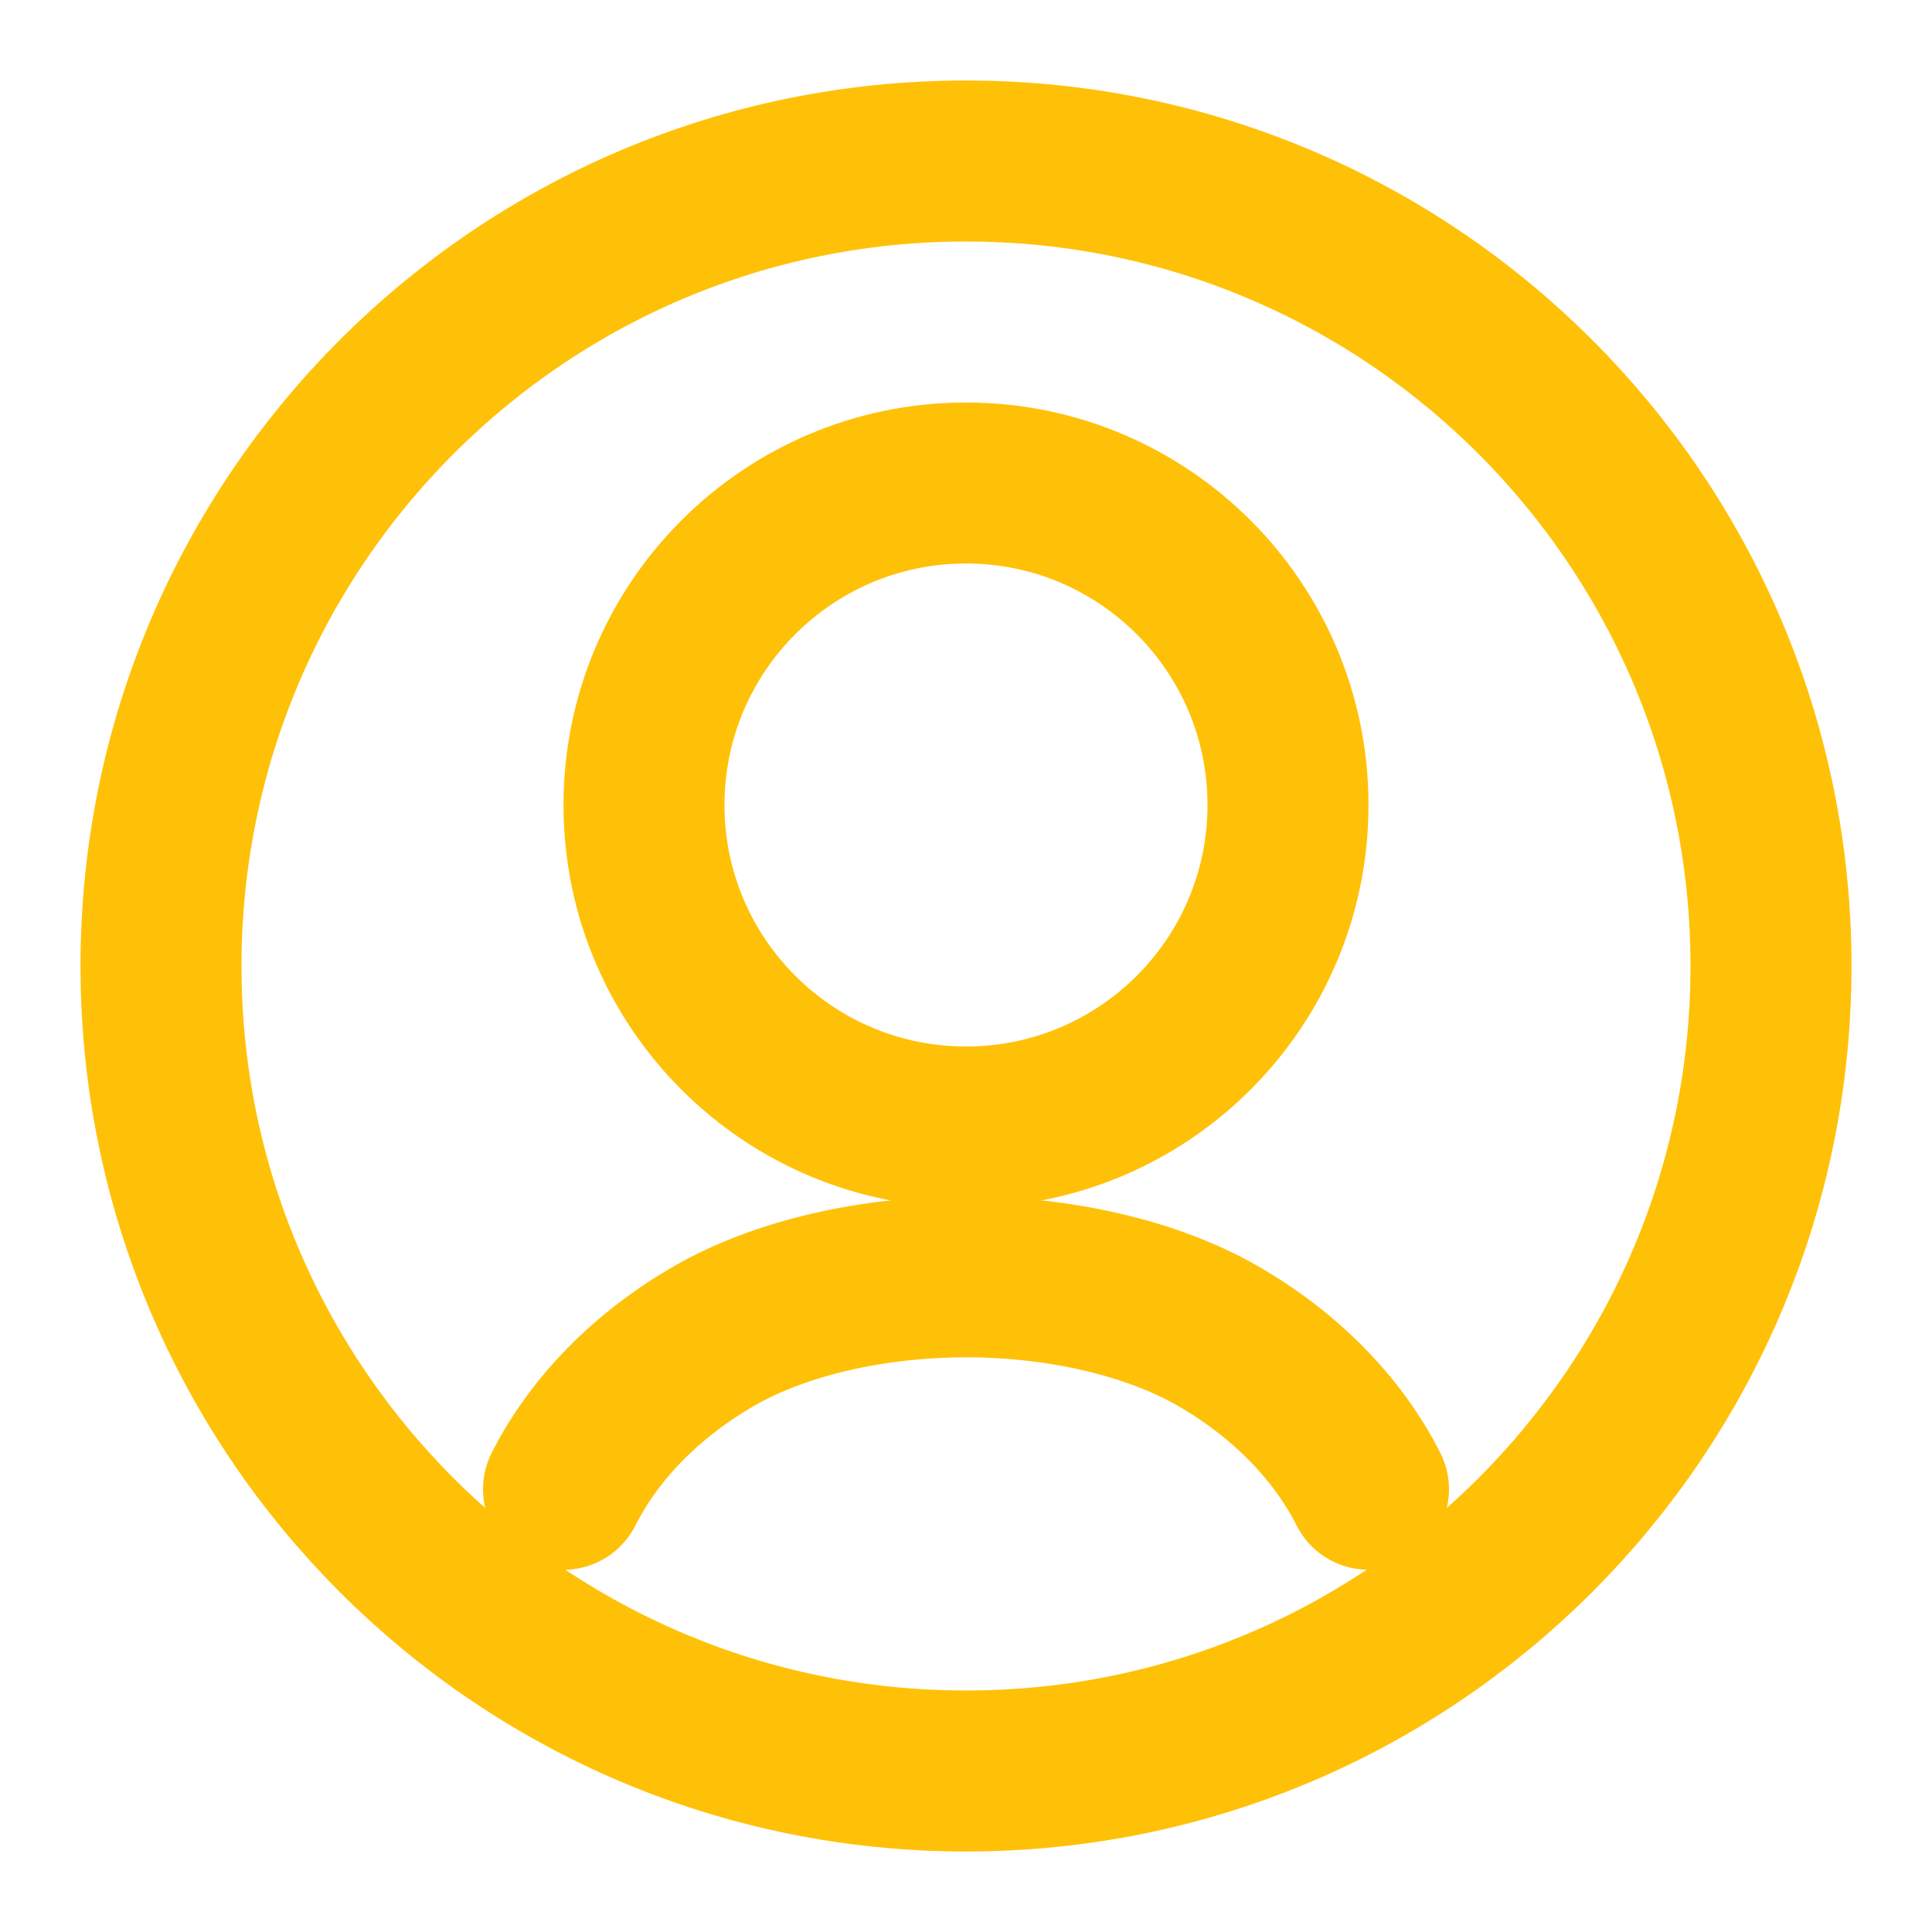
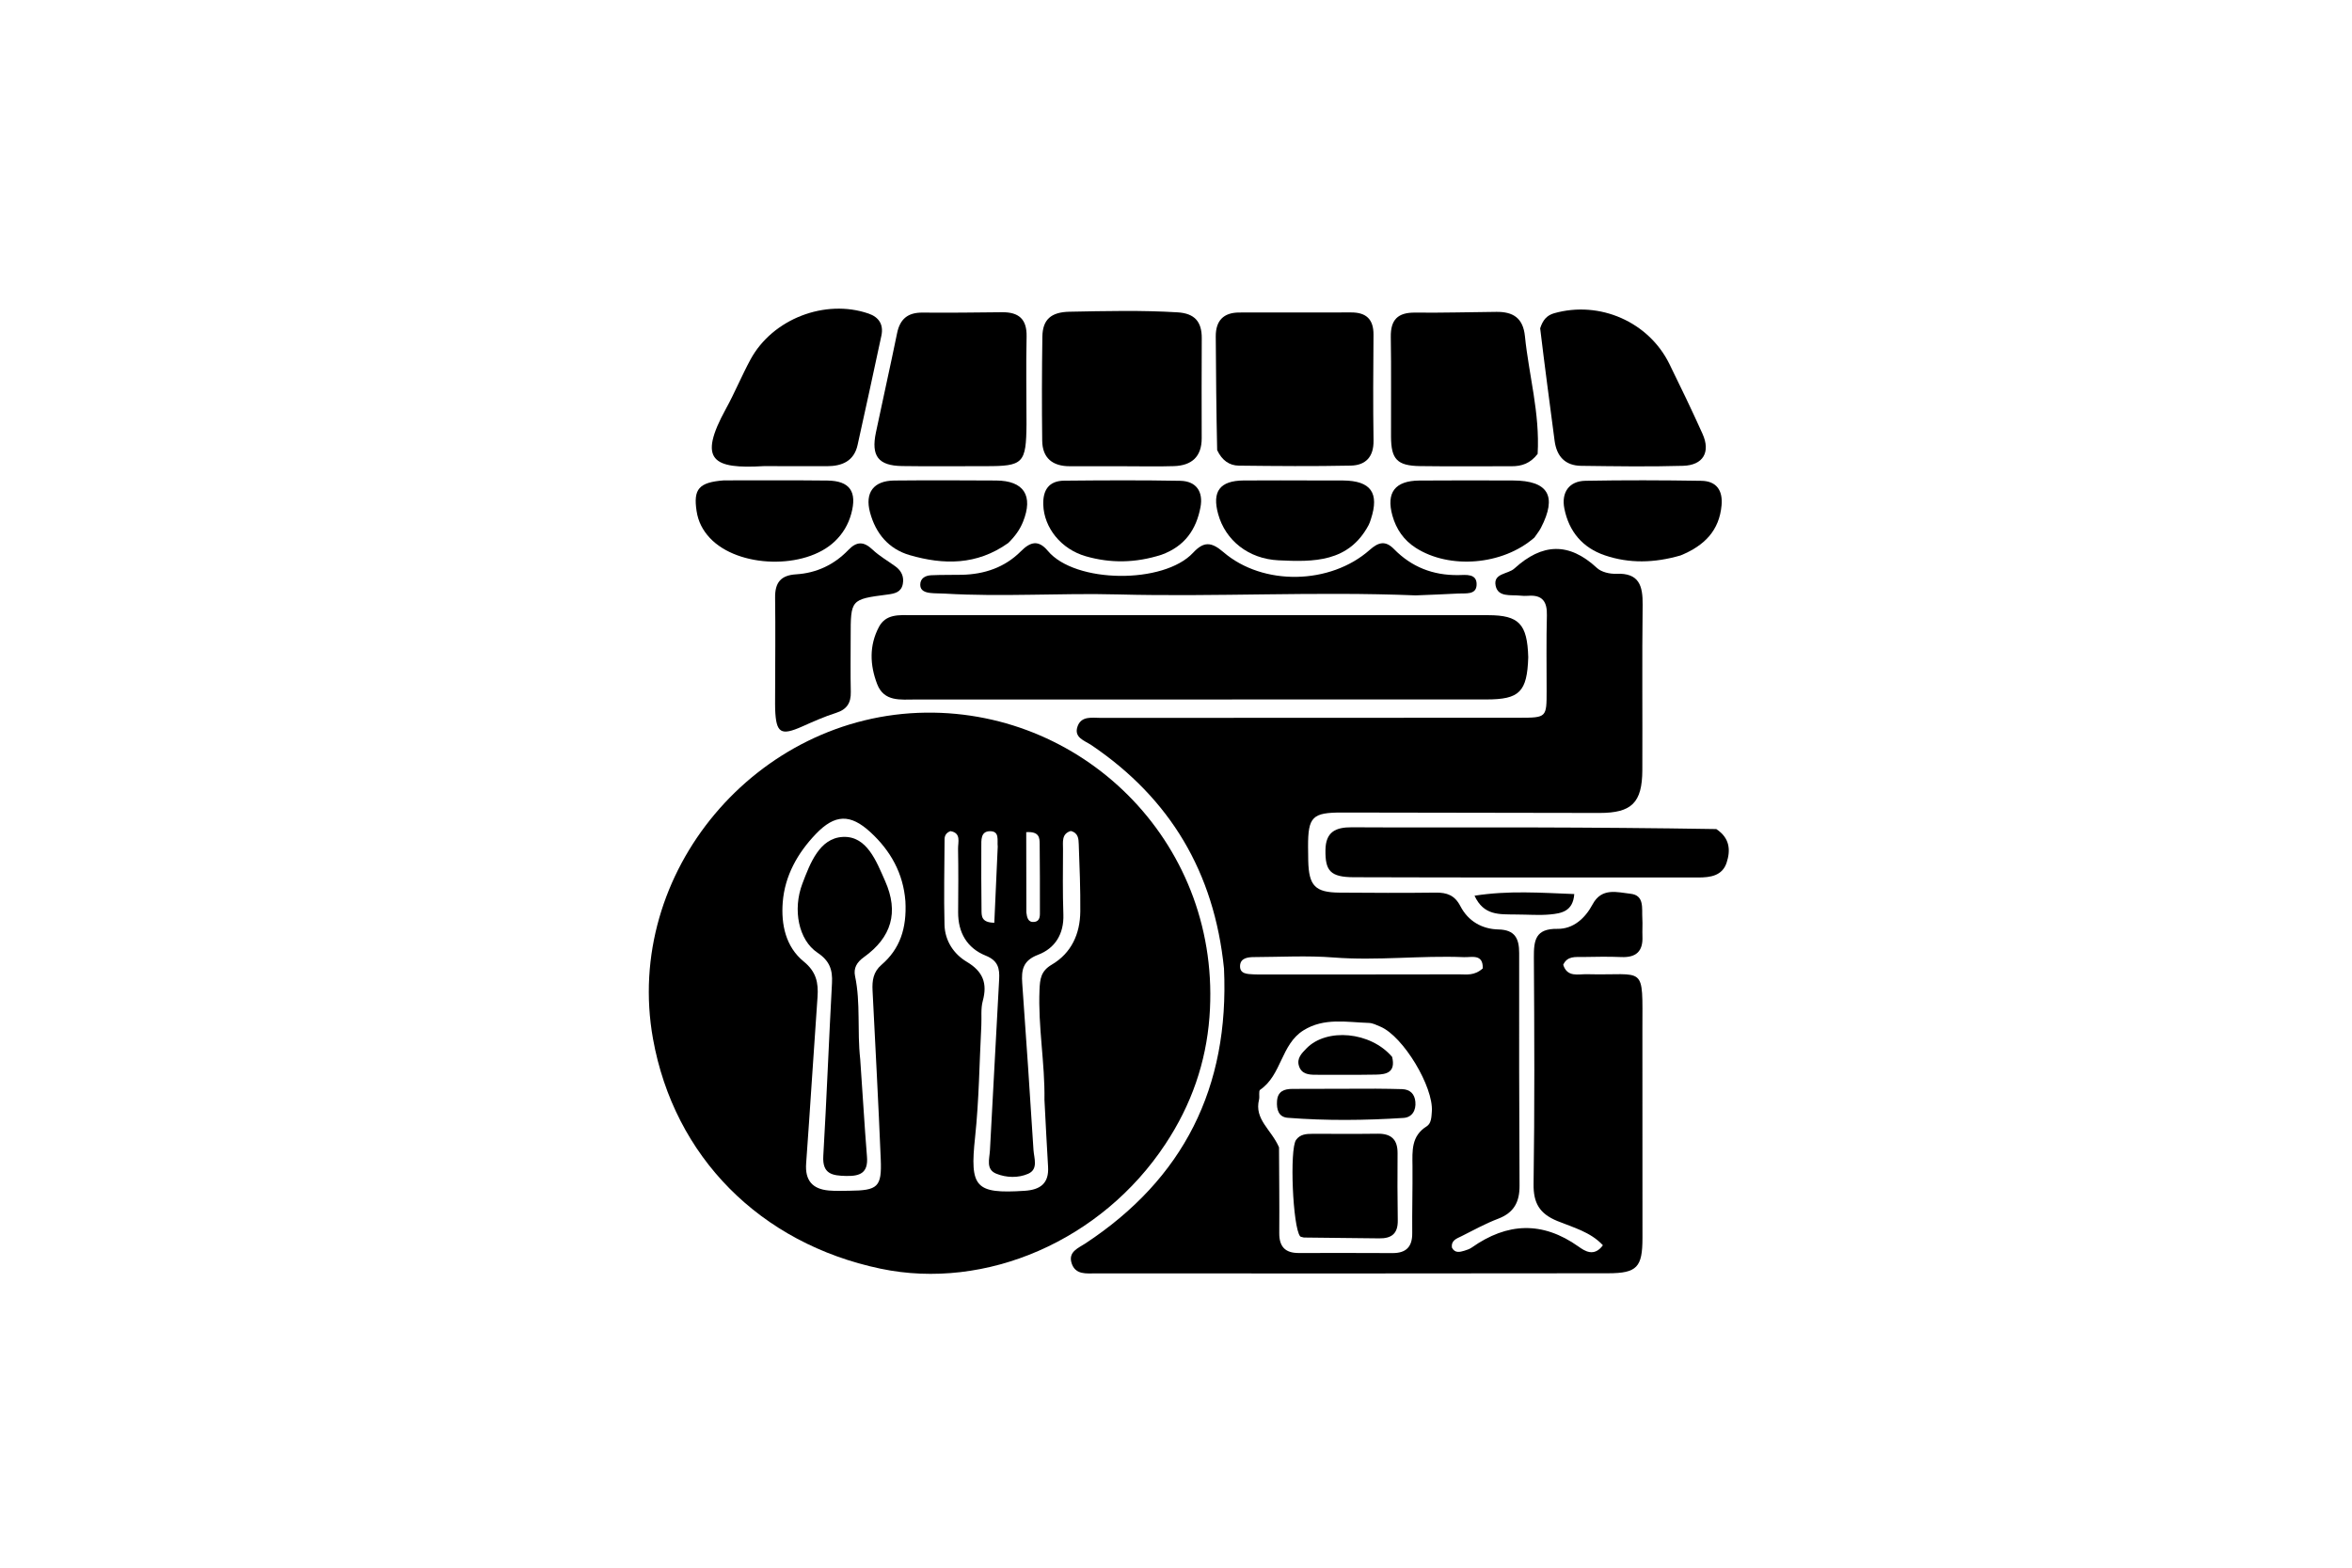
- <svg xmlns="http://www.w3.org/2000/svg" width="24" height="24" viewBox="0 0 24 24" fill="none">
-   <path d="M12 2C6.477 2 2 6.477 2 12C2 17.523 6.477 22 12 22C17.523 22 22 17.523 22 12C22 6.477 17.523 2 12 2Z" stroke="#FFC107" stroke-width="2" stroke-linecap="round" stroke-linejoin="round" />
-   <path d="M12 6C9.791 6 8 7.791 8 10C8 12.209 9.791 14 12 14C14.209 14 16 12.209 16 10C16 7.791 14.209 6 12 6Z" stroke="#FFC107" stroke-width="2" stroke-linecap="round" stroke-linejoin="round" />
-   <path d="M7 18.5C7.39 17.729 8.053 17.065 8.878 16.592C9.703 16.119 10.849 15.861 12 15.861C13.151 15.861 14.297 16.119 15.122 16.592C15.947 17.065 16.61 17.729 17 18.5" stroke="#FFC107" stroke-width="2" stroke-linecap="round" stroke-linejoin="round" />
+ <svg xmlns="http://www.w3.org/2000/svg" version="1.1" id="Layer_1" x="0px" y="0px" width="100%" viewBox="0 0 576 384" enable-background="new 0 0 576 384" xml:space="preserve">
+   <path fill="#000000" opacity="1" stroke="none" d=" M285.377,280.276   C269.78,303.875 241.443,316.174 215.65,310.762   C186.126,304.567 165.103,283.327 159.918,254.454   C152.601,213.705 185.318,175.054 226.75,174.561   C266.255,174.09 299.369,207.422 296.193,249.148   C295.351,260.204 291.792,270.619 285.377,280.276  M221.731,220.752   C221.21,213.926 218.111,208.382 213.153,203.826   C208.256,199.326 204.468,199.407 199.802,204.278   C195.318,208.959 192.19,214.523 191.688,221.031   C191.27,226.455 192.415,231.929 196.841,235.531   C199.896,238.016 200.459,240.717 200.211,244.204   C199.242,257.79 198.414,271.387 197.423,284.971   C197.118,289.147 198.967,291.258 202.983,291.613   C204.635,291.759 206.309,291.686 207.973,291.671   C214.99,291.606 215.972,290.779 215.693,283.952   C215.13,270.171 214.375,256.397 213.686,242.62   C213.566,240.217 213.84,238.08 215.876,236.33   C220.353,232.483 222.1,227.444 221.731,220.752  M255.785,269.414   C255.924,260.413 254.196,251.501 254.573,242.475   C254.683,239.82 254.9,237.861 257.562,236.296   C262.383,233.464 264.511,228.759 264.562,223.266   C264.612,217.776 264.388,212.283 264.183,206.794   C264.136,205.532 264.115,204.035 262.24,203.547   C259.921,204.223 260.339,206.26 260.33,207.996   C260.304,213.329 260.231,218.666 260.418,223.993   C260.586,228.792 258.36,232.3 254.219,233.87   C250.482,235.286 250.113,237.613 250.342,240.839   C251.309,254.445 252.256,268.053 253.098,281.667   C253.223,283.681 254.344,286.39 251.8,287.51   C249.366,288.581 246.447,288.493 243.978,287.489   C241.393,286.438 242.317,283.902 242.435,281.776   C243.205,267.822 243.912,253.865 244.688,239.912   C244.839,237.203 244.431,235.302 241.4,234.081   C236.831,232.24 234.605,228.435 234.646,223.401   C234.688,218.235 234.722,213.067 234.627,207.903   C234.597,206.277 235.452,204.041 232.772,203.582   C231.757,203.949 231.331,204.648 231.325,205.536   C231.285,212.531 231.131,219.531 231.308,226.522   C231.407,230.431 233.54,233.673 236.778,235.603   C240.73,237.958 241.857,240.866 240.676,245.19   C240.163,247.069 240.429,249.159 240.326,251.152   C239.851,260.293 239.765,269.475 238.796,278.563   C237.488,290.818 238.79,292.476 250.95,291.682   C254.75,291.434 256.91,289.885 256.671,285.815   C256.368,280.667 256.096,275.517 255.785,269.414  M244.342,207.381   C244.153,205.859 244.904,203.551 242.394,203.602   C240.124,203.649 240.332,205.83 240.322,207.444   C240.29,212.579 240.317,217.716 240.372,222.852   C240.387,224.312 240.265,225.983 243.504,226.023   C243.765,220.087 244.029,214.097 244.342,207.381  M251.354,223.49   C251.494,224.694 251.756,225.999 253.282,225.821   C254.823,225.642 254.67,224.197 254.672,223.071   C254.679,217.624 254.673,212.176 254.614,206.729   C254.598,205.251 254.569,203.626 251.322,203.832   C251.322,210.068 251.322,216.378 251.354,223.49  z" />
+   <path fill="#000000" opacity="1" stroke="none" d=" M299.753,237.228   C297.363,213.648 286.565,195.58 267.326,182.548   C265.629,181.398 262.852,180.685 263.924,177.842   C264.881,175.302 267.507,175.847 269.611,175.846   C303.769,175.819 337.927,175.834 372.085,175.808   C378.77,175.802 378.764,175.738 378.765,169.225   C378.765,163.06 378.668,156.892 378.83,150.731   C378.918,147.365 377.732,145.662 374.229,145.938   C373.568,145.99 372.891,145.966 372.231,145.894   C369.992,145.649 366.884,146.348 366.283,143.486   C365.628,140.374 369.309,140.679 370.866,139.257   C377.669,133.045 384.218,132.74 391.095,139.126   C392.186,140.139 394.227,140.611 395.794,140.543   C401.424,140.298 402.335,143.46 402.278,148.16   C402.114,161.654 402.262,175.152 402.204,188.648   C402.169,196.614 399.606,199.136 391.712,199.13   C370.718,199.115 349.724,199.073 328.729,199.028   C321.387,199.012 320.33,200.042 320.342,207.374   C320.344,208.54 320.358,209.706 320.386,210.872   C320.538,216.997 322.087,218.605 328.089,218.646   C335.92,218.7 343.752,218.748 351.582,218.643   C354.34,218.606 356.26,219.285 357.633,221.94   C359.528,225.604 362.881,227.577 366.979,227.667   C371.016,227.756 372.044,229.904 372.04,233.442   C372.017,252.437 372.029,271.432 372.135,290.427   C372.158,294.403 370.772,297.048 366.911,298.517   C363.81,299.697 360.872,301.317 357.898,302.813   C356.764,303.384 355.302,303.805 355.591,305.639   C356.32,306.98 357.481,306.707 358.617,306.362   C359.25,306.17 359.913,305.945 360.446,305.569   C369.113,299.461 377.726,299.071 386.581,305.347   C388.012,306.361 390.363,308.013 392.548,305.021   C389.494,301.734 385.208,300.654 381.374,299.076   C377.041,297.293 375.5,294.71 375.569,289.981   C375.838,271.489 375.765,252.991 375.641,234.497   C375.613,230.286 376.05,227.435 381.403,227.518   C385.309,227.579 388.204,224.923 390.025,221.518   C392.266,217.325 396.073,218.568 399.322,218.924   C402.777,219.303 402.049,222.53 402.202,224.922   C402.297,226.415 402.169,227.922 402.23,229.419   C402.378,233.029 400.676,234.579 397.086,234.428   C393.926,234.295 390.755,234.358 387.59,234.413   C385.819,234.443 383.842,234.111 382.827,236.321   C383.834,239.477 386.515,238.573 388.658,238.63   C403.161,239.017 402.231,235.903 402.219,252.276   C402.207,269.272 402.25,286.267 402.236,303.263   C402.231,310.392 400.918,311.872 393.823,311.883   C352.001,311.947 310.18,311.934 268.358,311.914   C266.088,311.912 263.369,312.327 262.438,309.422   C261.536,306.606 264.104,305.703 265.809,304.578   C289.842,288.727 301.095,266.414 299.753,237.228  M313.23,281.038   C313.258,288.028 313.343,295.018 313.289,302.008   C313.263,305.339 314.712,306.933 318.056,306.922   C325.712,306.897 333.368,306.909 341.024,306.94   C344.325,306.954 345.883,305.43 345.852,302.072   C345.803,296.58 345.963,291.087 345.915,285.595   C345.883,281.906 345.582,278.266 349.387,275.894   C350.527,275.183 350.558,273.625 350.656,272.253   C351.086,266.215 343.638,253.835 338.062,251.479   C337.147,251.092 336.183,250.592 335.228,250.563   C329.803,250.398 324.275,249.207 319.187,252.4   C313.708,255.839 313.878,263.335 308.61,266.936   C308.177,267.232 308.532,268.547 308.335,269.342   C307.126,274.217 311.347,276.651 313.23,281.038  M363.122,237.21   C363.24,233.569 360.412,234.529 358.525,234.451   C347.889,234.009 337.269,235.365 326.603,234.534   C320.152,234.032 313.63,234.408 307.141,234.436   C305.612,234.442 303.797,234.65 303.689,236.523   C303.571,238.571 305.435,238.586 306.947,238.664   C307.778,238.707 308.611,238.699 309.443,238.698   C325.418,238.693 341.393,238.698 357.367,238.663   C359.16,238.659 361.061,239.055 363.122,237.21  z" />
+   <path fill="#000000" opacity="1" stroke="none" d=" M374.265,160.996   C373.991,169.499 372.109,171.325 364.041,171.327   C317.431,171.333 270.821,171.336 224.211,171.341   C220.56,171.341 216.501,171.959 214.813,167.561   C213.035,162.929 212.831,158.133 215.239,153.586   C216.954,150.346 220.15,150.674 223.162,150.675   C262.614,150.682 302.066,150.682 341.518,150.684   C349.175,150.684 356.833,150.666 364.49,150.686   C371.971,150.705 374.032,152.802 374.265,160.996  z" />
+   <path fill="#000000" opacity="1" stroke="none" d=" M274.998,114.204   C270.336,114.202 266.171,114.187 262.007,114.201   C257.796,114.215 255.288,112.223 255.235,107.946   C255.129,99.454 255.151,90.959 255.275,82.468   C255.336,78.263 257.409,76.442 261.921,76.356   C270.748,76.187 279.554,75.968 288.379,76.505   C292.576,76.76 294.33,78.801 294.308,82.841   C294.264,91.003 294.27,99.165 294.293,107.327   C294.305,111.911 291.811,114.035 287.488,114.175   C283.495,114.305 279.494,114.203 274.998,114.204  z" />
+   <path fill="#000000" opacity="1" stroke="none" d=" M298.08,110.257   C297.868,100.701 297.799,91.566 297.737,82.431   C297.711,78.568 299.609,76.553 303.503,76.547   C312.636,76.532 321.77,76.551 330.903,76.53   C334.585,76.522 336.397,78.212 336.367,81.99   C336.3,90.63 336.239,99.272 336.376,107.91   C336.44,111.913 334.447,113.975 330.796,114.05   C321.663,114.239 312.523,114.165 303.387,114.058   C301.113,114.032 299.285,112.816 298.08,110.257  z" />
+   <path fill="#000000" opacity="1" stroke="none" d=" M376.566,111.181   C374.755,113.535 372.642,114.213 370.175,114.204   C362.697,114.174 355.217,114.282 347.74,114.168   C342.159,114.082 340.681,112.492 340.659,106.973   C340.626,98.83 340.74,90.685 340.604,82.544   C340.533,78.299 342.341,76.521 346.567,76.571   C353.206,76.649 359.847,76.446 366.488,76.39   C370.516,76.356 373,77.852 373.452,82.351   C374.409,91.86 377.139,101.162 376.566,111.181  z" />
+   <path fill="#000000" opacity="1" stroke="none" d=" M251.388,103.897   C251.306,113.525 250.607,114.2 241.358,114.183   C234.539,114.171 227.718,114.266 220.901,114.158   C215.091,114.065 213.304,111.714 214.51,105.934   C216.204,97.823 218.037,89.741 219.693,81.623   C220.409,78.113 222.344,76.536 225.926,76.57   C232.411,76.631 238.898,76.55 245.383,76.479   C249.459,76.434 251.509,78.125 251.411,82.459   C251.252,89.441 251.382,96.429 251.388,103.897  z" />
+   <path fill="#000000" opacity="1" stroke="none" d=" M420.318,203.077   C423.711,205.323 423.813,208.32 422.854,211.287   C421.802,214.538 418.856,214.939 415.898,214.938   C387.776,214.932 359.654,214.965 331.532,214.873   C325.783,214.854 324.523,213.296 324.601,208.202   C324.669,203.757 327.095,202.616 331.059,202.641   C345.702,202.733 360.346,202.638 374.99,202.676   C389.961,202.715 404.933,202.828 420.318,203.077  z" />
+   <path fill="#000000" opacity="1" stroke="none" d=" M377.185,80.418   C377.842,78.363 378.839,77.223 380.648,76.716   C391.774,73.593 403.764,78.828 408.84,89.171   C411.622,94.839 414.371,100.529 416.955,106.289   C418.953,110.742 417.114,113.953 412.187,114.099   C403.88,114.345 395.559,114.206 387.245,114.105   C383.299,114.058 381.219,111.794 380.715,107.937   C379.531,98.893 378.316,89.853 377.185,80.418  z" />
+   <path fill="#000000" opacity="1" stroke="none" d=" M187.062,114.175   C174.645,114.903 170.788,112.847 177.785,100.119   C179.948,96.184 181.657,92.001 183.798,88.052   C189.185,78.115 202.051,73.15 212.701,76.805   C215.261,77.683 216.43,79.52 215.849,82.227   C213.934,91.159 212.007,100.089 210.02,109.005   C209.138,112.963 206.211,114.182 202.541,114.192   C197.544,114.206 192.547,114.18 187.062,114.175  z" />
+   <path fill="#000000" opacity="1" stroke="none" d=" M346.707,145.837   C322.093,144.84 297.947,146.238 273.791,145.604   C259.662,145.232 245.489,146.246 231.336,145.4   C230.173,145.33 228.998,145.378 227.843,145.246   C226.652,145.109 225.389,144.726 225.368,143.286   C225.345,141.653 226.603,140.974 228.04,140.905   C230.535,140.786 233.037,140.844 235.536,140.793   C241.077,140.68 246.069,138.994 250.012,135.035   C252.36,132.677 254.314,132.184 256.616,134.94   C263.289,142.927 284.994,143.12 292.187,135.393   C294.76,132.63 296.606,132.651 299.611,135.238   C309.315,143.595 325.819,143.224 335.441,134.694   C337.596,132.783 339.284,132.349 341.387,134.496   C345.697,138.896 350.942,140.943 357.12,140.867   C358.943,140.845 361.789,140.382 361.613,143.345   C361.47,145.75 358.921,145.285 357.161,145.382   C353.836,145.567 350.507,145.679 346.707,145.837  z" />
+   <path fill="#000000" opacity="1" stroke="none" d=" M189.822,170.819   C189.835,162.37 189.931,154.396 189.823,146.425   C189.773,142.757 191.15,140.912 194.965,140.678   C199.947,140.374 204.285,138.334 207.755,134.715   C209.791,132.592 211.521,132.582 213.675,134.619   C215.344,136.198 217.398,137.37 219.276,138.729   C220.76,139.802 221.439,141.274 221.092,143.059   C220.702,145.062 219.13,145.403 217.351,145.632   C208.326,146.798 208.329,146.831 208.328,156.016   C208.327,160.501 208.256,164.987 208.358,169.469   C208.419,172.17 207.413,173.776 204.743,174.622   C201.906,175.521 199.166,176.75 196.439,177.961   C191.22,180.28 190.07,179.584 189.835,173.786   C189.801,172.957 189.825,172.125 189.822,170.819  z" />
+   <path fill="#000000" opacity="1" stroke="none" d=" M284.43,135.891   C278.027,137.936 271.939,137.989 265.901,136.253   C259.832,134.508 255.677,129.259 255.495,123.64   C255.379,120.036 256.872,117.774 260.615,117.739   C270.096,117.649 279.581,117.593 289.059,117.773   C293.035,117.849 294.702,120.516 293.994,124.245   C292.977,129.608 290.23,133.795 284.43,135.891  z" />
+   <path fill="#000000" opacity="1" stroke="none" d=" M322.966,117.688   C325.283,117.69 327.107,117.679 328.931,117.695   C335.733,117.757 337.855,120.737 335.714,127.214   C335.559,127.685 335.408,128.168 335.177,128.604   C330.294,137.779 321.665,137.661 313.103,137.247   C305.724,136.89 300.105,132.351 298.327,125.929   C296.787,120.369 298.733,117.744 304.563,117.689   C310.532,117.633 316.503,117.684 322.966,117.688  z" />
+   <path fill="#000000" opacity="1" stroke="none" d=" M246.923,133.002   C239.192,138.505 231.045,138.369 222.796,135.979   C217.628,134.482 214.453,130.687 213.061,125.493   C211.768,120.67 213.934,117.753 218.993,117.702   C227.309,117.619 235.627,117.654 243.944,117.699   C250.748,117.736 253.112,121.41 250.531,127.822   C249.774,129.701 248.628,131.318 246.923,133.002  z" />
+   <path fill="#000000" opacity="1" stroke="none" d=" M411.566,136.052   C405.125,137.923 399.014,138.05 393.054,136.038   C387.616,134.202 384.23,130.245 383.106,124.555   C382.33,120.621 384.27,117.838 388.257,117.766   C397.728,117.593 407.206,117.619 416.678,117.774   C420.343,117.835 421.936,120.101 421.607,123.767   C421.052,129.956 417.425,133.658 411.566,136.052  z" />
+   <path fill="#000000" opacity="1" stroke="none" d=" M177.274,117.668   C186.041,117.674 194.34,117.611 202.637,117.71   C208.144,117.775 209.946,120.453 208.468,125.845   C207.745,128.485 206.429,130.693 204.458,132.586   C197.175,139.584 180.751,139.157 173.837,131.765   C172.089,129.896 170.986,127.756 170.594,125.193   C169.772,119.812 171.113,118.138 177.274,117.668  z" />
+   <path fill="#000000" opacity="1" stroke="none" d=" M375.778,131.666   C368.001,138.481 354.965,139.485 346.713,134.192   C343.773,132.307 341.919,129.601 341.001,126.304   C339.423,120.641 341.639,117.754 347.596,117.707   C355.237,117.646 362.879,117.672 370.521,117.693   C379.165,117.716 381.399,121.501 377.373,129.285   C376.993,130.018 376.471,130.678 375.778,131.666  z" />
+   <path fill="#000000" opacity="1" stroke="none" d=" M371.216,224.003   C367.175,223.937 363.393,224.324 361.108,219.403   C369.466,218.089 377.36,218.682 385.535,218.996   C385.235,223.266 382.348,223.728 379.633,223.989   C377.005,224.242 374.33,224.012 371.216,224.003  z" />
+   <path fill="#000000" opacity="1" stroke="none" d=" M210.667,259.476   C211.266,267.74 211.688,275.549 212.322,283.342   C212.647,287.333 210.591,288.122 207.211,288.046   C203.848,287.971 201.365,287.598 201.623,283.164   C202.447,269.051 202.986,254.922 203.752,240.806   C203.928,237.554 203.184,235.354 200.201,233.36   C195.558,230.255 194.086,222.811 196.501,216.453   C198.396,211.463 200.699,205.306 206.381,205.004   C212.301,204.689 214.629,211.006 216.759,215.795   C220.169,223.465 218.333,229.609 211.554,234.46   C209.818,235.703 208.991,237.164 209.4,239.093   C210.797,245.684 209.883,252.395 210.667,259.476  z" />
+   <path fill="#000000" opacity="1" stroke="none" d=" M319.315,303.129   C318.699,302.975 318.497,302.949 318.403,302.833   C316.585,300.608 315.785,281.457 317.404,279.214   C318.413,277.816 319.915,277.729 321.429,277.726   C326.748,277.713 332.068,277.778 337.386,277.7   C340.716,277.652 342.286,279.128 342.262,282.477   C342.221,287.962 342.221,293.448 342.311,298.932   C342.363,302.149 340.821,303.386 337.73,303.332   C331.748,303.227 325.763,303.247 319.315,303.129  z" />
+   <path fill="#000000" opacity="1" stroke="none" d=" M336.918,266.672   C339.396,266.704 341.389,266.708 343.379,266.78   C345.346,266.852 346.442,267.969 346.621,269.877   C346.821,272.002 345.808,273.697 343.72,273.832   C334.275,274.441 324.812,274.537 315.369,273.8   C313.103,273.623 312.607,271.764 312.739,269.717   C312.896,267.295 314.497,266.733 316.507,266.723   C323.148,266.691 329.789,266.688 336.918,266.672  z" />
+   <path fill="#000000" opacity="1" stroke="none" d=" M340.93,258.885   C341.839,262.654 339.556,263.176 337.044,263.221   C332.079,263.31 327.112,263.266 322.146,263.262   C320.43,263.26 318.736,263.064 318.114,261.113   C317.508,259.216 318.831,257.95 319.956,256.796   C324.894,251.73 335.65,252.677 340.93,258.885  z" />
</svg>
